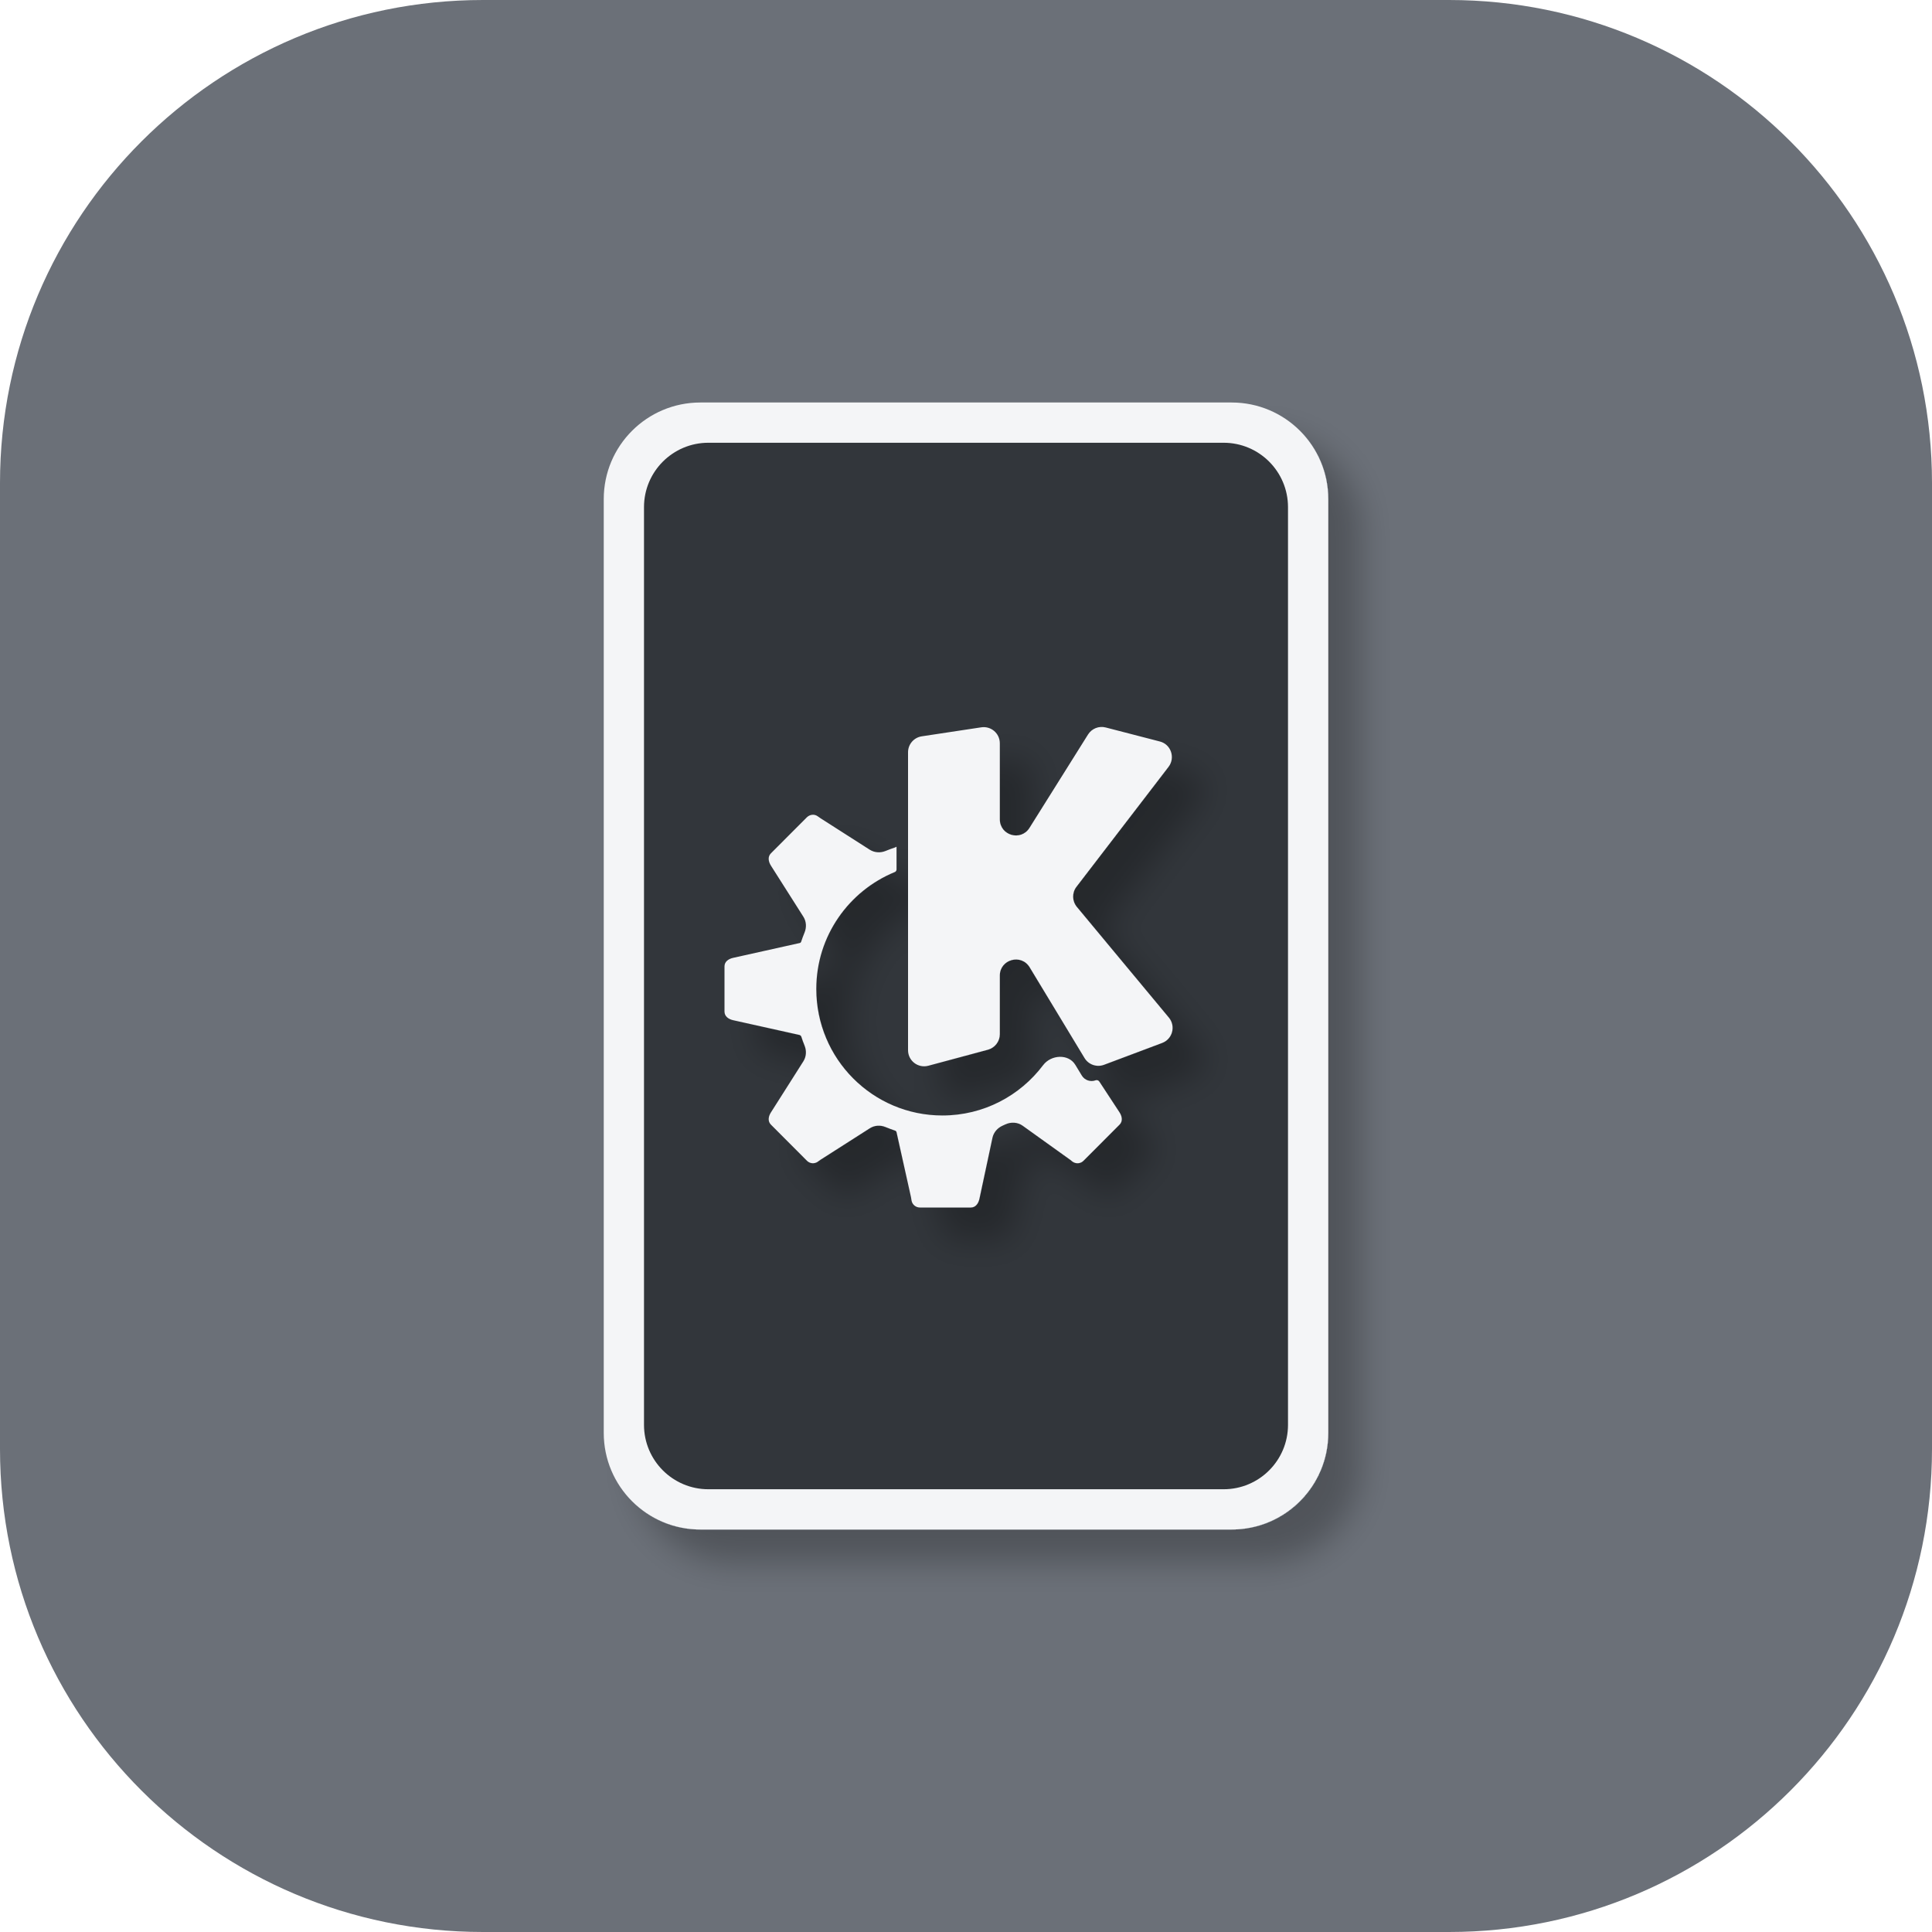
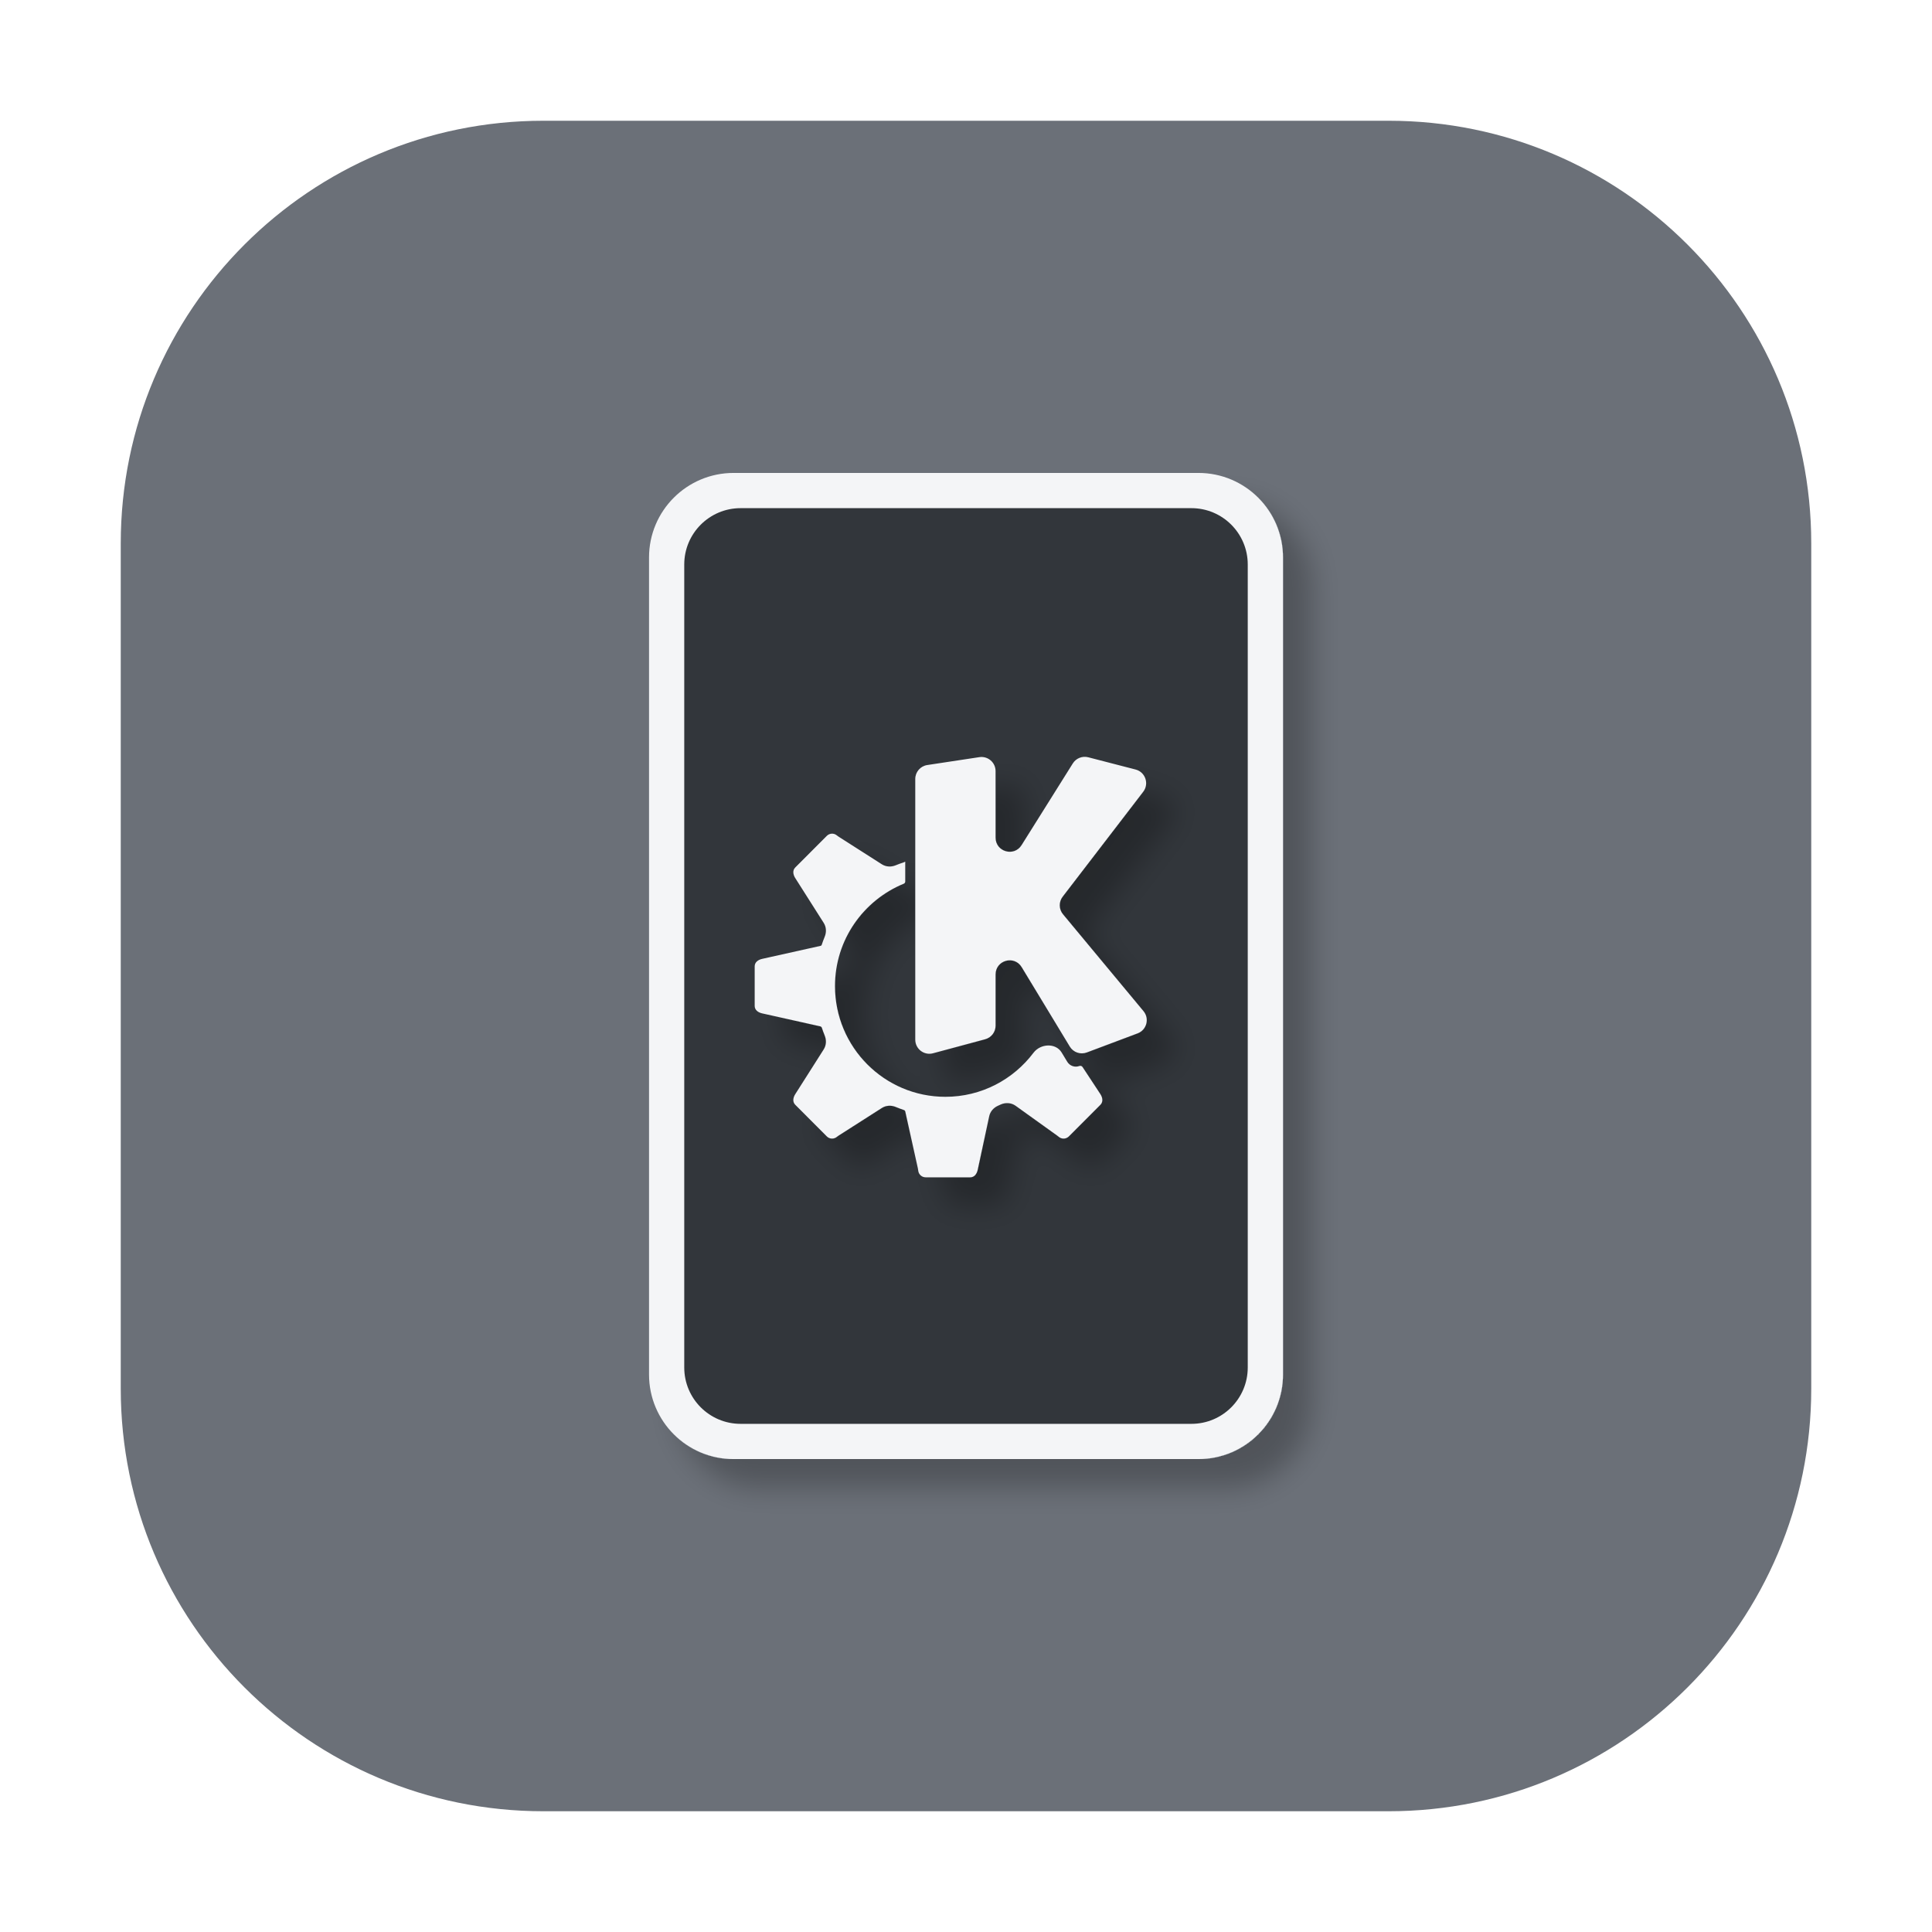
- <svg xmlns="http://www.w3.org/2000/svg" width="24" height="24" viewBox="0 0 24 24" fill="none">
-   <rect width="24" height="24" rx="6" fill="#6B7078" />
-   <g filter="url(#filter0_d_323_974)">
-     <rect x="7.5" y="5" width="9" height="14" rx="1.2" fill="#F4F5F7" />
-     <rect x="8" y="5.5" width="8" height="13" rx="0.8" fill="#32363B" />
+ <svg xmlns="http://www.w3.org/2000/svg" width="192" height="192" viewBox="0 0 192 192" fill="none">
+   <rect x="12" y="12" width="168" height="168" rx="42" fill="#6B7078" />
+   <g filter="url(#filter0_d_371_3029)">
+     <rect x="64.5" y="47" width="63" height="98" rx="8.4" fill="#F4F5F7" />
+     <rect x="68" y="50.5" width="56" height="91" rx="5.6" fill="#32363B" />
  </g>
-   <g filter="url(#filter1_d_323_974)">
-     <path d="M12.42 9.233C12.42 9.11 12.311 9.017 12.19 9.035L11.45 9.147C11.352 9.162 11.28 9.246 11.28 9.345V13.046C11.28 13.178 11.405 13.273 11.532 13.239L12.272 13.04C12.359 13.016 12.42 12.937 12.42 12.847V12.119C12.42 11.917 12.686 11.843 12.791 12.016L13.473 13.144C13.523 13.226 13.625 13.261 13.715 13.227L14.436 12.956C14.565 12.908 14.608 12.747 14.52 12.641L13.377 11.266C13.317 11.194 13.315 11.09 13.372 11.016L14.516 9.526C14.603 9.412 14.546 9.246 14.408 9.211L13.736 9.037C13.651 9.015 13.563 9.05 13.516 9.124L12.789 10.284C12.682 10.455 12.42 10.379 12.42 10.178V9.233ZM10.099 10.121C10.072 10.121 10.045 10.132 10.024 10.152L9.576 10.601C9.535 10.643 9.545 10.702 9.576 10.752L9.98 11.388C10.017 11.446 10.021 11.519 9.995 11.583C9.979 11.622 9.964 11.662 9.951 11.702C9.948 11.708 9.943 11.712 9.937 11.714L9.106 11.899C9.049 11.912 9 11.946 9 12.005V12.286V12.566C9 12.625 9.049 12.66 9.106 12.673L9.93 12.856C9.94 12.859 9.95 12.866 9.954 12.876C9.966 12.914 9.98 12.952 9.995 12.989C10.021 13.053 10.017 13.126 9.98 13.184L9.576 13.82C9.545 13.869 9.535 13.928 9.576 13.97L10.024 14.419C10.06 14.455 10.115 14.46 10.156 14.433C10.168 14.425 10.179 14.415 10.192 14.407L10.806 14.015C10.864 13.978 10.938 13.974 11.002 14.001C11.041 14.017 11.081 14.032 11.12 14.045C11.13 14.048 11.136 14.057 11.138 14.067L11.317 14.873C11.32 14.887 11.321 14.902 11.324 14.916C11.334 14.964 11.376 15 11.427 15H12.06C12.118 15 12.153 14.951 12.166 14.894L12.329 14.132C12.344 14.066 12.391 14.012 12.453 13.984C12.465 13.979 12.477 13.974 12.488 13.968C12.558 13.935 12.641 13.939 12.704 13.984L13.297 14.409C13.306 14.416 13.314 14.423 13.323 14.43C13.365 14.46 13.422 14.457 13.46 14.419L13.908 13.97C13.949 13.928 13.939 13.869 13.908 13.82L13.655 13.434C13.645 13.42 13.626 13.414 13.61 13.42C13.546 13.444 13.473 13.419 13.438 13.36L13.358 13.228C13.273 13.088 13.057 13.101 12.958 13.232C12.672 13.612 12.218 13.857 11.707 13.857C10.841 13.857 10.14 13.154 10.14 12.286C10.14 11.628 10.544 11.066 11.117 10.832C11.129 10.826 11.137 10.814 11.137 10.801V10.52C11.137 10.518 11.135 10.518 11.135 10.519C11.135 10.52 11.135 10.52 11.134 10.52C11.128 10.523 11.123 10.526 11.117 10.528C11.078 10.541 11.039 10.555 11.001 10.571C10.937 10.597 10.864 10.593 10.805 10.556L10.192 10.164C10.179 10.156 10.168 10.146 10.156 10.139C10.139 10.127 10.119 10.121 10.099 10.121Z" fill="#F4F5F7" />
+   <g filter="url(#filter1_d_371_3029)">
+     <path d="M98.938 76.628C98.938 75.772 98.175 75.116 97.328 75.244L92.148 76.029C91.464 76.133 90.958 76.722 90.958 77.414V103.321C90.958 104.242 91.833 104.913 92.722 104.673L97.901 103.279C98.513 103.114 98.938 102.56 98.938 101.927V96.836C98.938 95.419 100.801 94.899 101.535 96.111L106.315 104.005C106.664 104.582 107.374 104.828 108.005 104.591L113.055 102.692C113.956 102.354 114.254 101.227 113.638 100.487L105.637 90.86C105.219 90.357 105.205 89.632 105.603 89.113L113.612 78.682C114.223 77.886 113.823 76.725 112.852 76.474L108.151 75.257C107.56 75.104 106.938 75.352 106.614 75.869L101.524 83.991C100.777 85.182 98.938 84.653 98.938 83.248V76.628ZM82.69 82.848C82.502 82.848 82.313 82.922 82.169 83.066L79.031 86.21C78.742 86.502 78.812 86.916 79.031 87.262L81.861 91.717C82.12 92.124 82.145 92.635 81.963 93.081C81.851 93.355 81.748 93.632 81.655 93.914C81.639 93.956 81.6 93.986 81.557 93.996L75.74 95.292C75.341 95.382 75 95.624 75 96.036V98V99.964C75 100.376 75.341 100.618 75.74 100.708L81.508 101.993C81.582 102.01 81.648 102.061 81.675 102.132C81.763 102.399 81.86 102.663 81.965 102.923C82.146 103.37 82.12 103.879 81.862 104.286L79.031 108.738C78.812 109.084 78.742 109.498 79.031 109.79L82.169 112.934C82.422 113.187 82.808 113.219 83.094 113.031C83.179 112.975 83.256 112.906 83.342 112.851L87.64 110.106C88.051 109.844 88.566 109.82 89.017 110.006C89.289 110.118 89.564 110.222 89.843 110.316C89.909 110.338 89.954 110.401 89.969 110.468L91.217 116.109C91.239 116.208 91.245 116.31 91.265 116.41C91.335 116.747 91.633 117 91.992 117H96.42C96.829 117 97.073 116.658 97.16 116.258L98.306 110.926C98.406 110.461 98.738 110.083 99.172 109.89C99.255 109.853 99.337 109.815 99.419 109.777C99.909 109.546 100.489 109.573 100.93 109.889L105.082 112.867C105.144 112.911 105.201 112.964 105.263 113.009C105.552 113.221 105.957 113.196 106.219 112.934L109.356 109.79C109.646 109.498 109.576 109.084 109.356 108.738L107.581 106.04C107.513 105.937 107.383 105.895 107.268 105.938C106.819 106.106 106.312 105.932 106.063 105.52L105.504 104.597C104.911 103.617 103.397 103.709 102.708 104.624C100.705 107.282 97.528 109 93.951 109C87.89 109 82.979 104.076 82.979 98C82.979 93.393 85.809 89.459 89.816 87.82C89.903 87.784 89.961 87.7 89.961 87.606V85.638C89.961 85.629 89.948 85.627 89.946 85.636C89.945 85.638 89.944 85.641 89.941 85.641C89.899 85.657 89.86 85.68 89.817 85.696C89.544 85.786 89.273 85.886 89.006 85.995C88.557 86.179 88.045 86.153 87.636 85.892L83.342 83.149C83.256 83.094 83.179 83.025 83.094 82.969C82.972 82.889 82.831 82.848 82.69 82.848Z" fill="#F4F5F7" />
  </g>
  <defs>
-     <filter id="filter0_d_323_974" x="7.5" y="5" width="9.8" height="14.8" filterUnits="userSpaceOnUse" color-interpolation-filters="sRGB">
+     <filter id="filter0_d_371_3029" x="64.5" y="47" width="68.6" height="103.6" filterUnits="userSpaceOnUse" color-interpolation-filters="sRGB">
      <feFlood flood-opacity="0" result="BackgroundImageFix" />
      <feColorMatrix in="SourceAlpha" type="matrix" values="0 0 0 0 0 0 0 0 0 0 0 0 0 0 0 0 0 0 127 0" result="hardAlpha" />
-       <feOffset dx="0.4" dy="0.4" />
-       <feGaussianBlur stdDeviation="0.2" />
+       <feOffset dx="2.8" dy="2.8" />
+       <feGaussianBlur stdDeviation="1.4" />
      <feComposite in2="hardAlpha" operator="out" />
      <feColorMatrix type="matrix" values="0 0 0 0 0 0 0 0 0 0 0 0 0 0 0 0 0 0 0.25 0" />
-       <feBlend mode="normal" in2="BackgroundImageFix" result="effect1_dropShadow_323_974" />
-       <feBlend mode="normal" in="SourceGraphic" in2="effect1_dropShadow_323_974" result="shape" />
+       <feBlend mode="normal" in2="BackgroundImageFix" result="effect1_dropShadow_371_3029" />
+       <feBlend mode="normal" in="SourceGraphic" in2="effect1_dropShadow_371_3029" result="shape" />
    </filter>
-     <filter id="filter1_d_323_974" x="9" y="9.03" width="6.366" height="6.77" filterUnits="userSpaceOnUse" color-interpolation-filters="sRGB">
+     <filter id="filter1_d_371_3029" x="75" y="75.212" width="44.563" height="47.388" filterUnits="userSpaceOnUse" color-interpolation-filters="sRGB">
      <feFlood flood-opacity="0" result="BackgroundImageFix" />
      <feColorMatrix in="SourceAlpha" type="matrix" values="0 0 0 0 0 0 0 0 0 0 0 0 0 0 0 0 0 0 127 0" result="hardAlpha" />
-       <feOffset dx="0.4" dy="0.4" />
-       <feGaussianBlur stdDeviation="0.2" />
+       <feOffset dx="2.8" dy="2.8" />
+       <feGaussianBlur stdDeviation="1.4" />
      <feComposite in2="hardAlpha" operator="out" />
      <feColorMatrix type="matrix" values="0 0 0 0 0 0 0 0 0 0 0 0 0 0 0 0 0 0 0.25 0" />
-       <feBlend mode="normal" in2="BackgroundImageFix" result="effect1_dropShadow_323_974" />
-       <feBlend mode="normal" in="SourceGraphic" in2="effect1_dropShadow_323_974" result="shape" />
+       <feBlend mode="normal" in2="BackgroundImageFix" result="effect1_dropShadow_371_3029" />
+       <feBlend mode="normal" in="SourceGraphic" in2="effect1_dropShadow_371_3029" result="shape" />
    </filter>
  </defs>
</svg>
